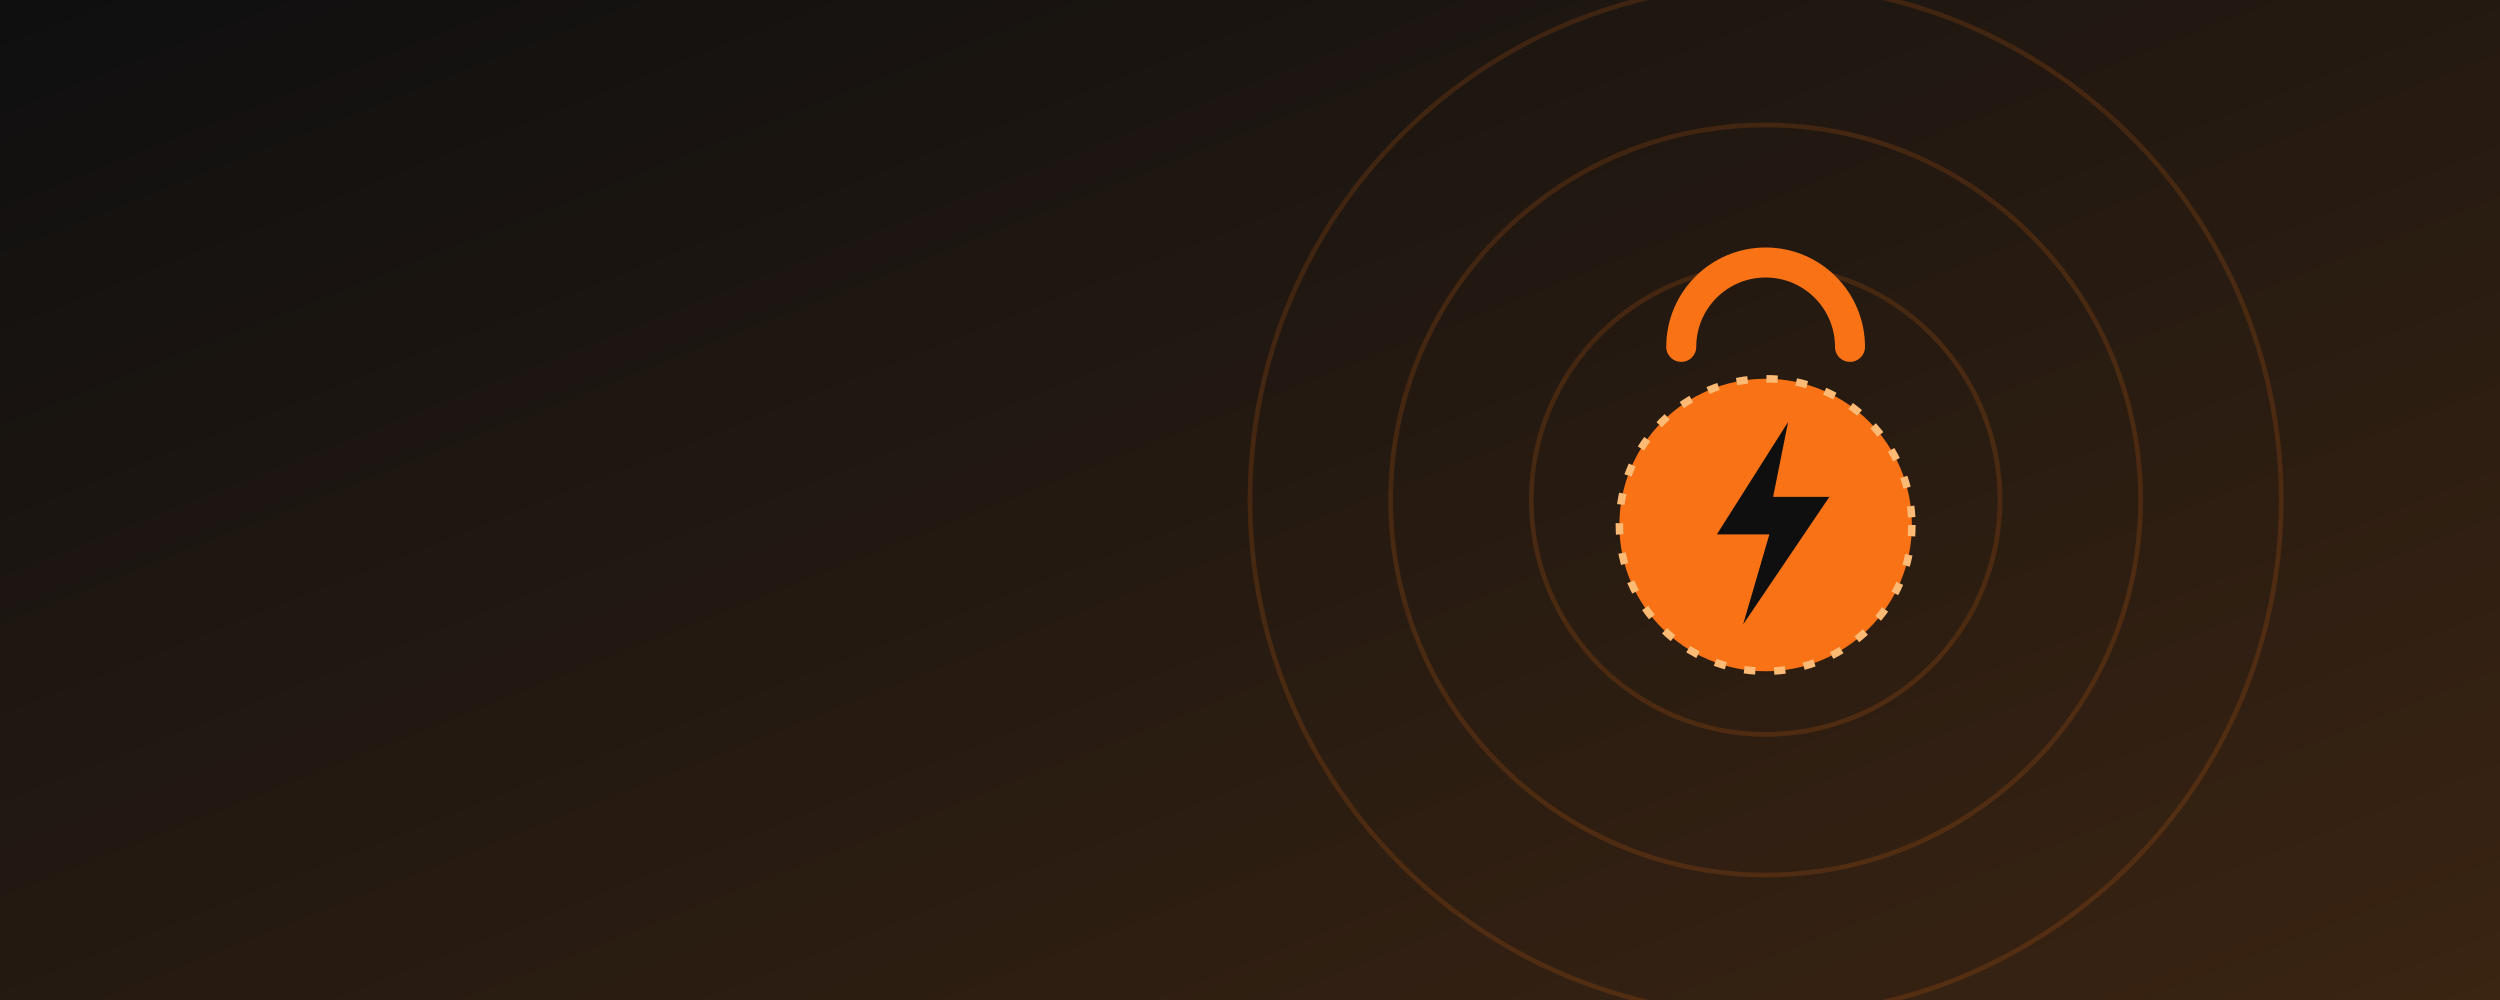
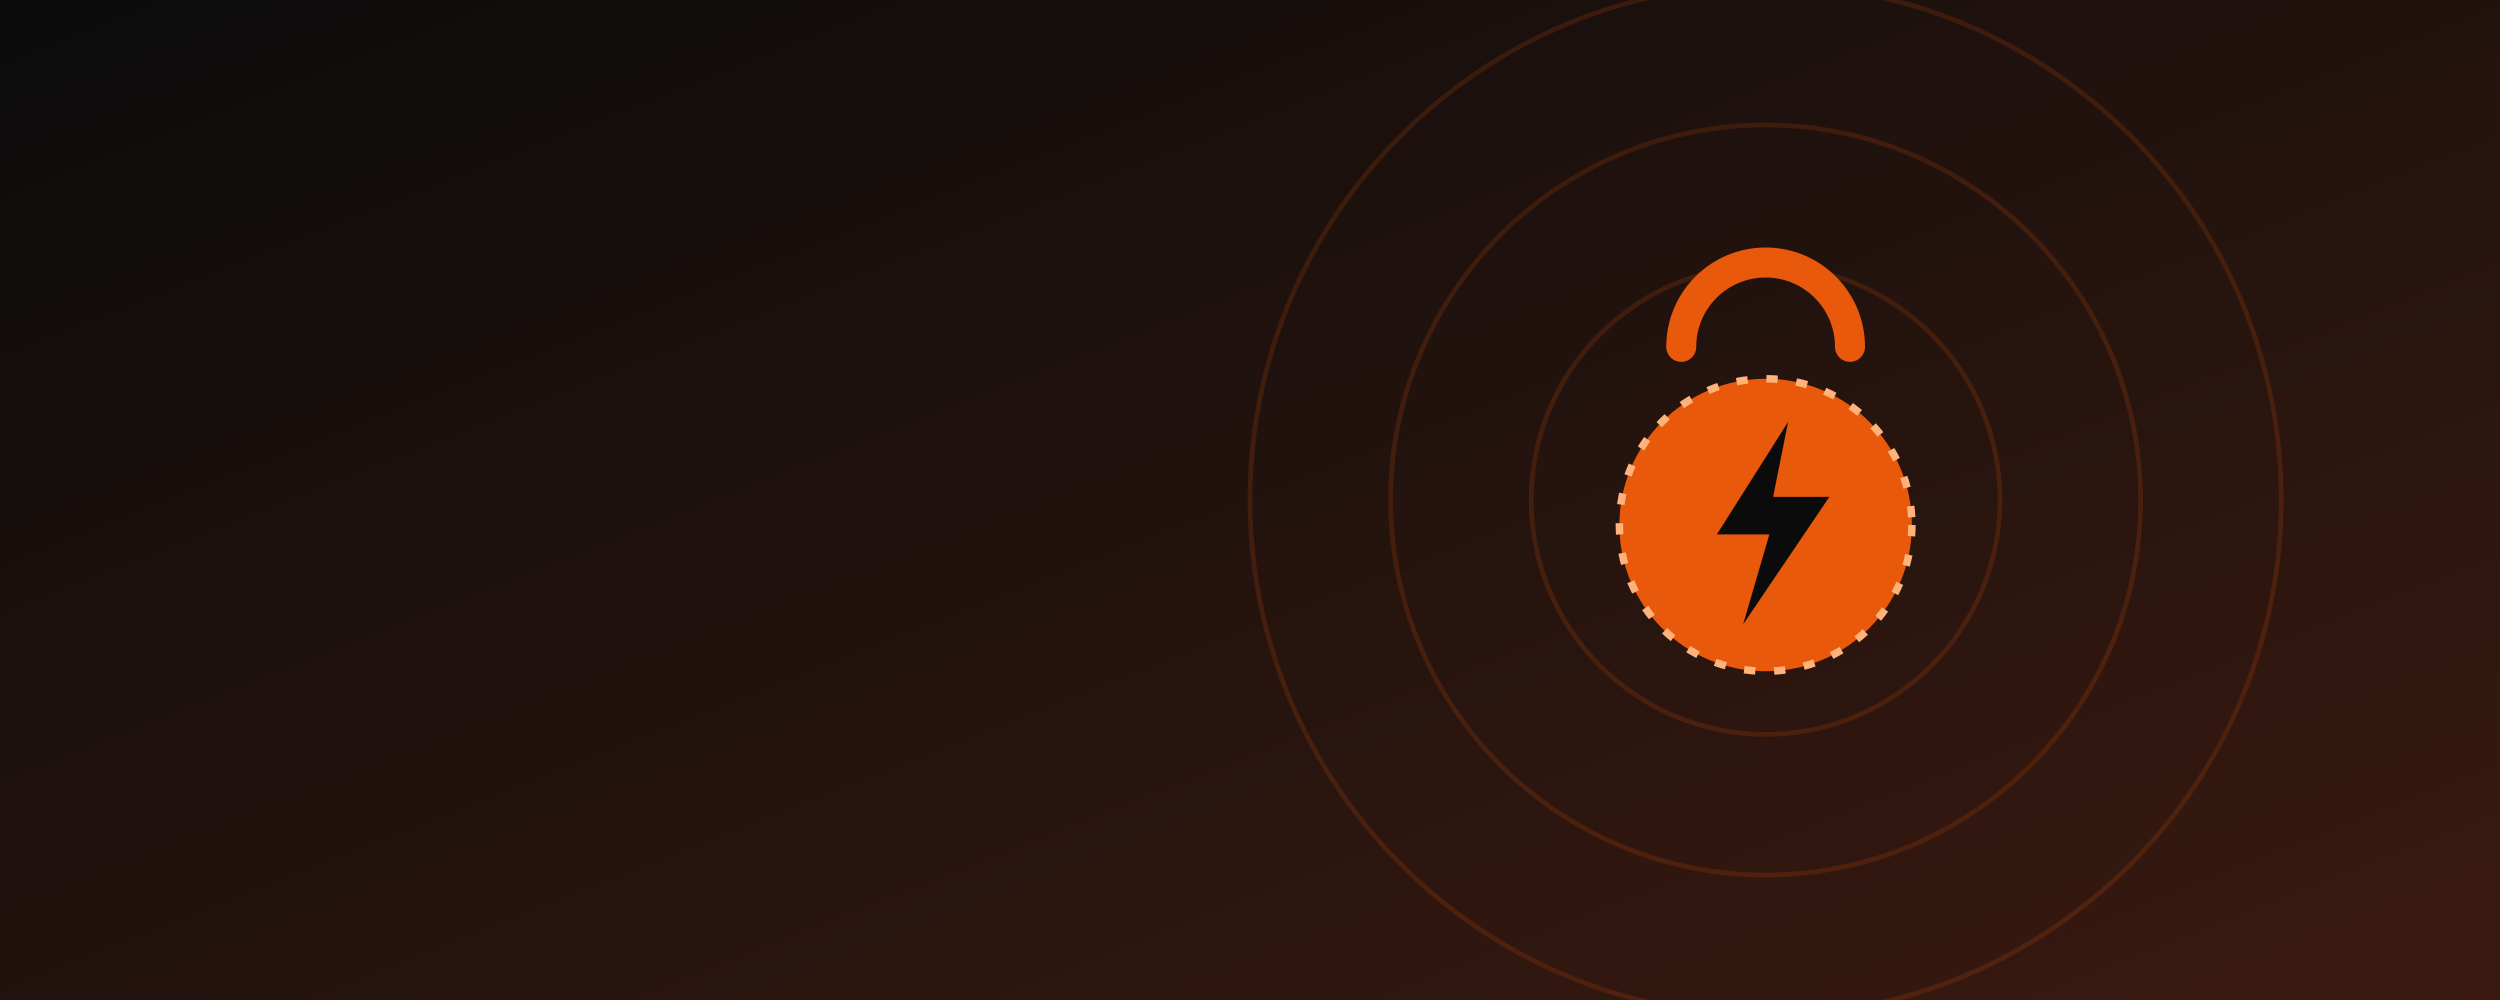
<svg xmlns="http://www.w3.org/2000/svg" viewBox="0 0 1600 640" preserveAspectRatio="xMidYMid slice" aria-hidden="true">
  <defs>
    <linearGradient id="g" x1="0" y1="0" x2="1" y2="1">
-       <stop offset="0" stop-color="#0f0f10" />
-       <stop offset="1" stop-color="#3a2412" />
+       <stop offset="0" stop-color="#0b0b0c" />
+       <stop offset="1" stop-color="#3a1a10" />
    </linearGradient>
  </defs>
  <rect width="1600" height="640" fill="url(#g)" />
-   <g fill="none" stroke="#f97316" stroke-opacity=".16" stroke-width="3">
+   <g fill="none" stroke="#e8590c" stroke-opacity=".16" stroke-width="3">
    <circle cx="1130" cy="320" r="330" />
    <circle cx="1130" cy="320" r="240" />
    <circle cx="1130" cy="320" r="150" />
  </g>
  <g transform="translate(770 90) scale(1.2)">
-     <path d="M255 110a45 45 0 0 1 90 0" fill="none" stroke="#f97316" stroke-width="16" stroke-linecap="round" />
-     <circle cx="300" cy="205" r="78" fill="#f97316" />
-     <circle cx="300" cy="205" r="78" fill="none" stroke="#fdba74" stroke-width="4" stroke-dasharray="6 10" />
-     <path d="M312 150l-38 60h28l-14 48 46-68h-30z" fill="#0f0f10" />
+     <path d="M255 110a45 45 0 0 1 90 0" fill="none" stroke="#e8590c" stroke-width="16" stroke-linecap="round" />
+     <circle cx="300" cy="205" r="78" fill="#e8590c" />
+     <circle cx="300" cy="205" r="78" fill="none" stroke="#ffb27a" stroke-width="4" stroke-dasharray="6 10" />
+     <path d="M312 150l-38 60h28l-14 48 46-68h-30z" fill="#0b0b0c" />
  </g>
</svg>
